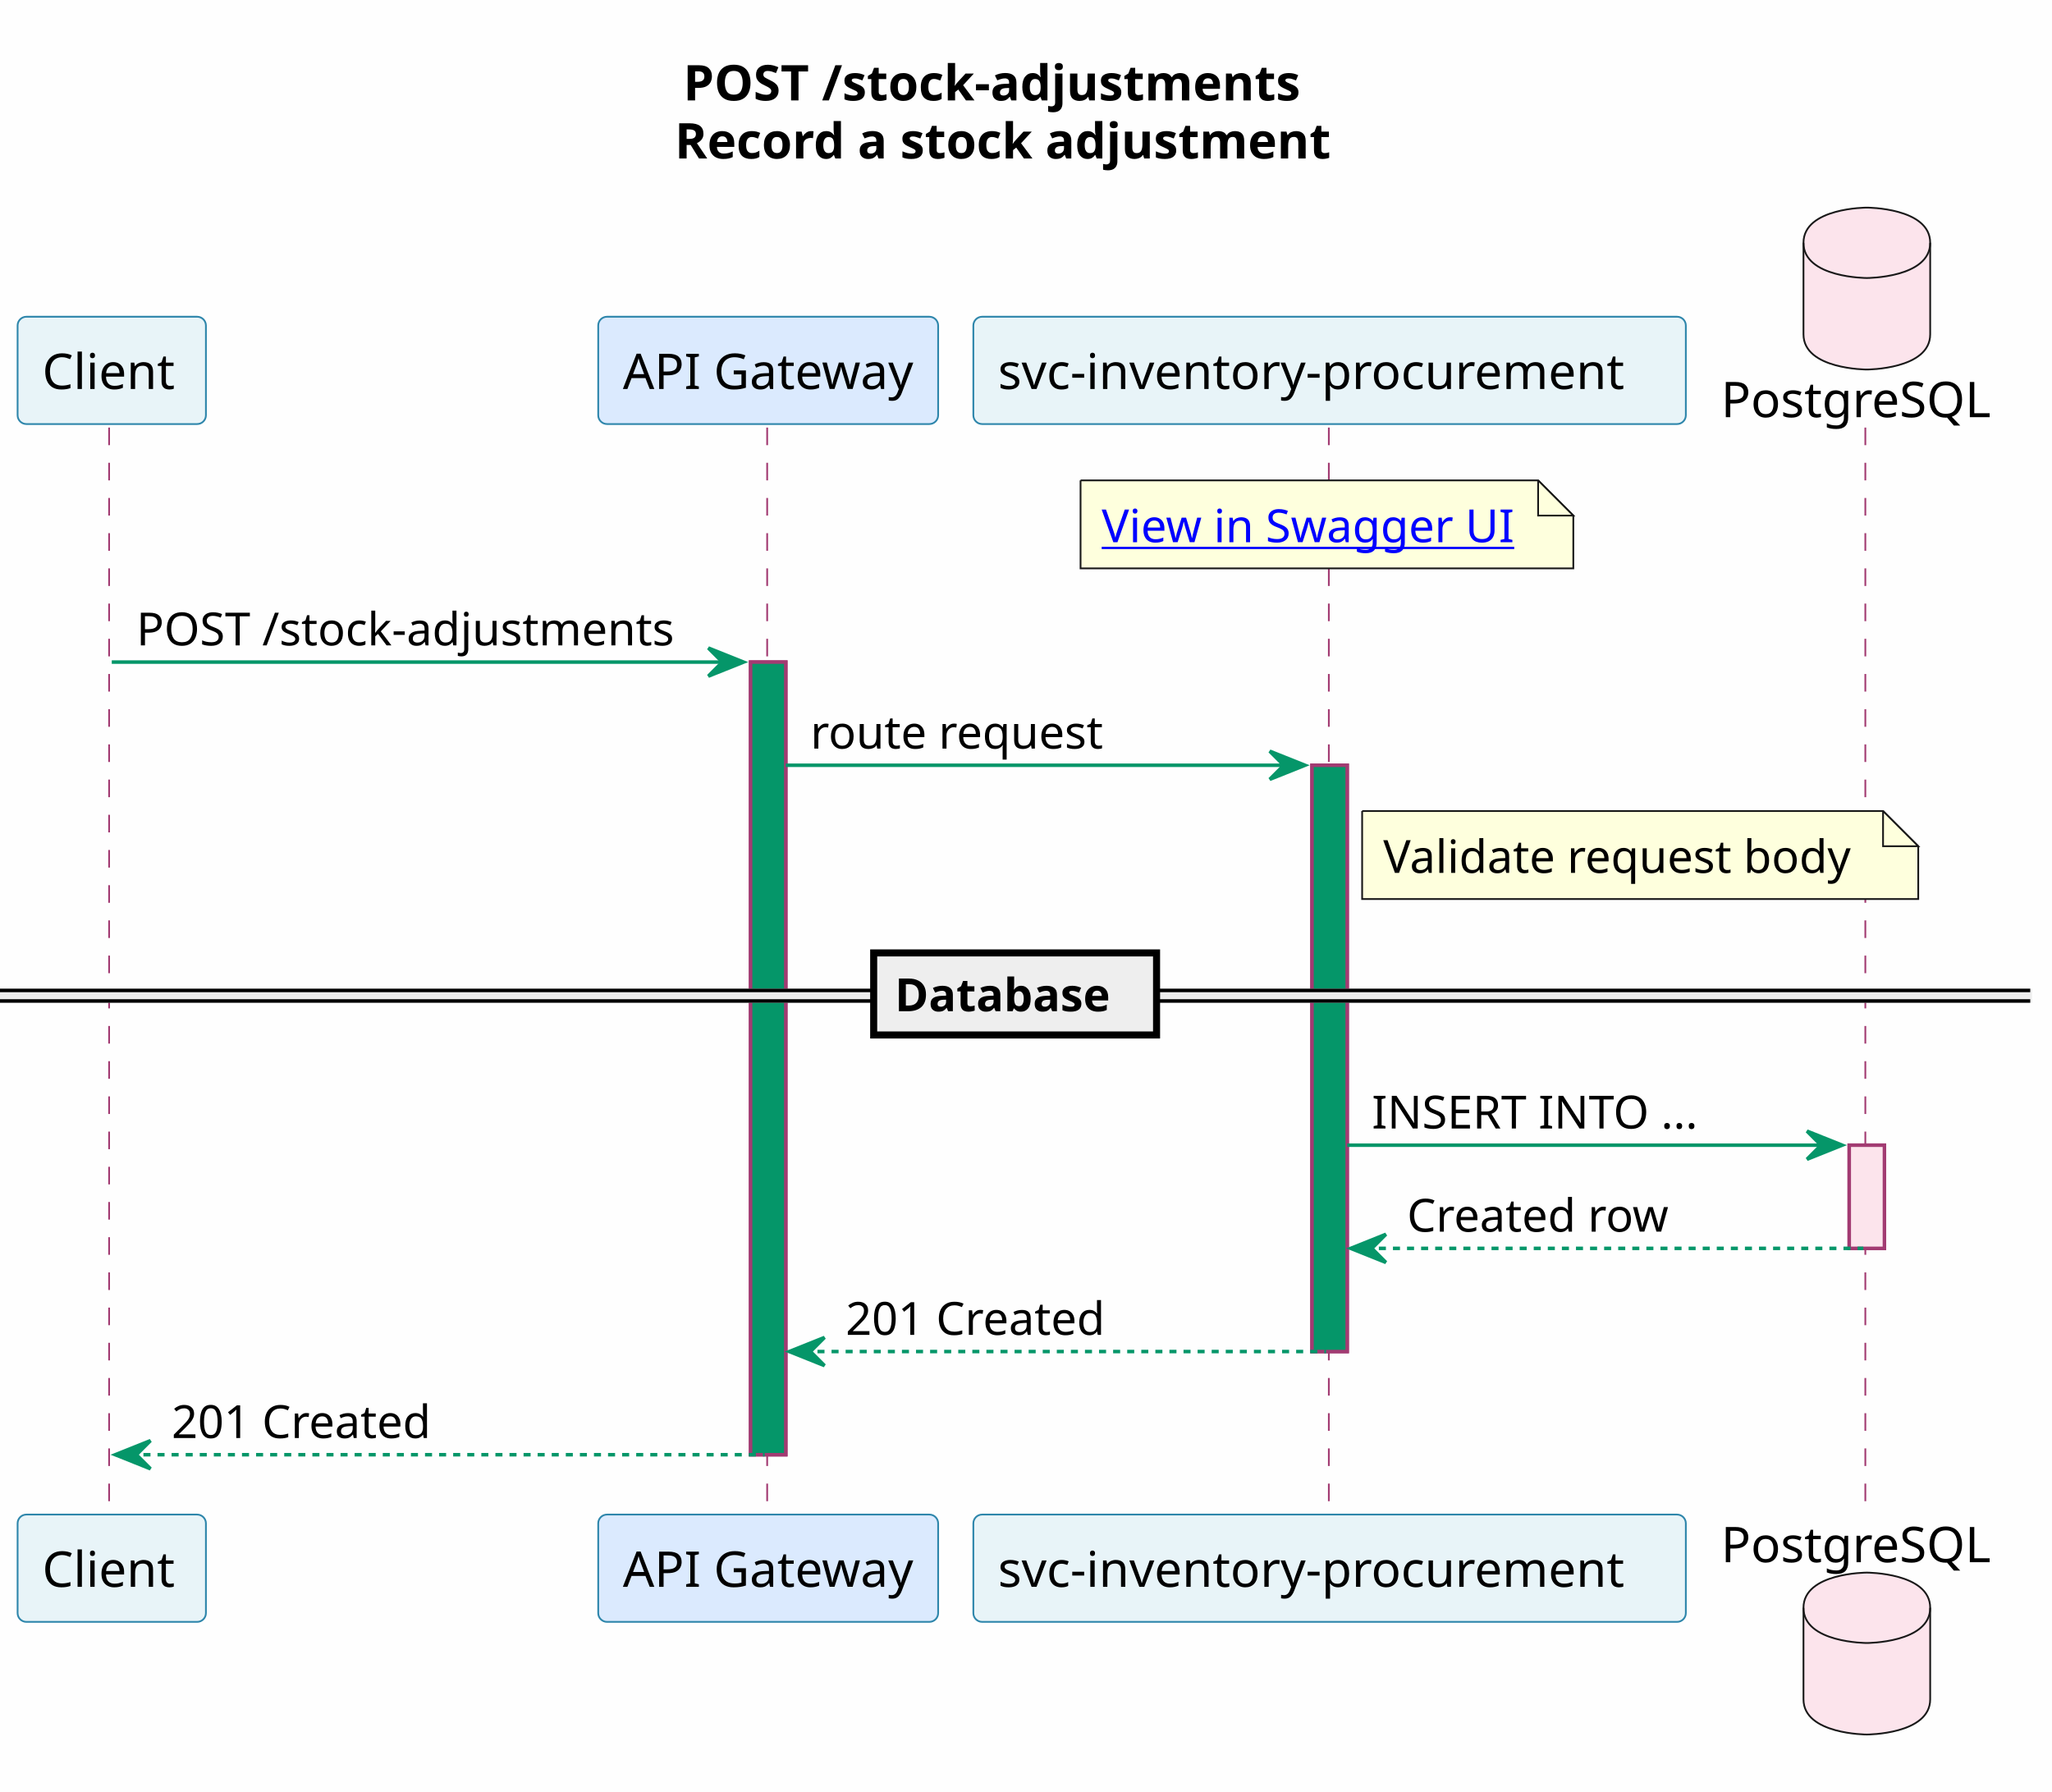
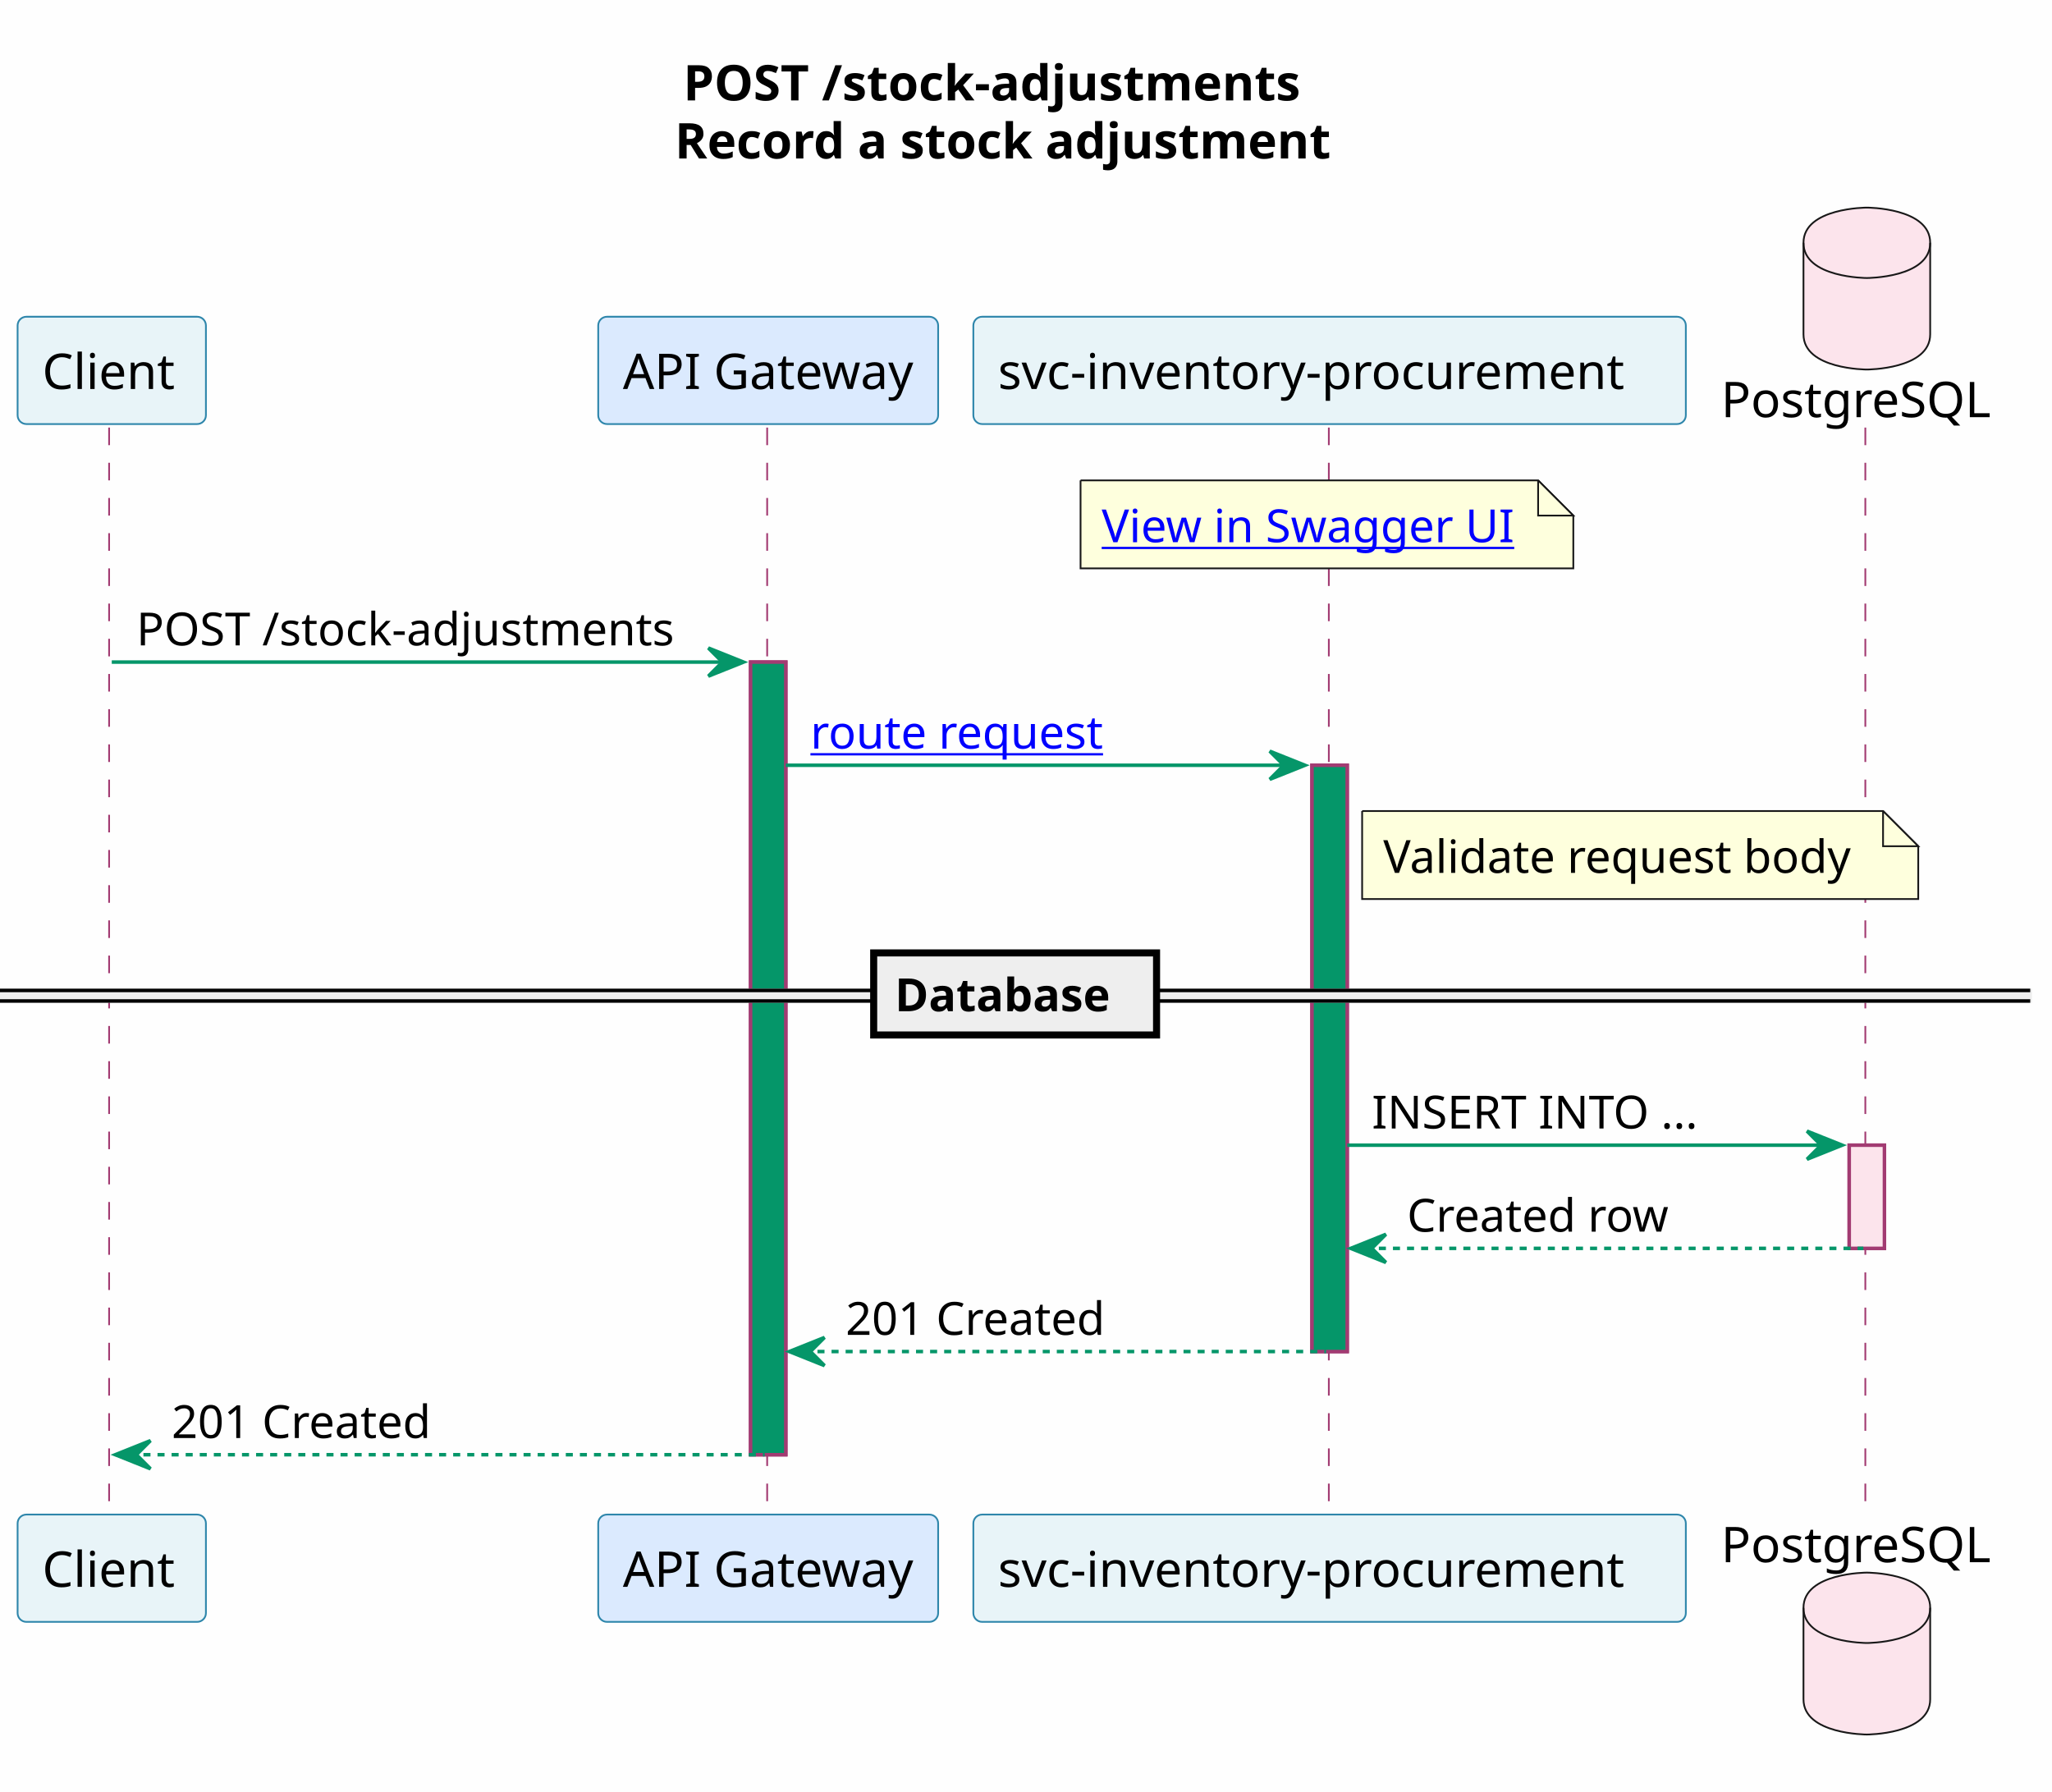
<svg xmlns="http://www.w3.org/2000/svg" xmlns:xlink="http://www.w3.org/1999/xlink" contentStyleType="text/css" data-diagram-type="SEQUENCE" height="509px" preserveAspectRatio="none" style="width:583px;height:509px;background:#FEFEFE;" version="1.1" viewBox="0 0 583 509" width="583px" zoomAndPan="magnify">
  <defs />
  <g>
    <rect fill="#FEFEFE" height="509" style="stroke:none;stroke-width:1;" width="583" x="0" y="0" />
    <text fill="#000000" font-family="Segoe UI" font-size="14" font-weight="bold" lengthAdjust="spacing" textLength="187.599" x="194.109" y="28.535">POST /stock-adjustments</text>
    <text fill="#000000" font-family="Segoe UI" font-size="14" font-weight="bold" lengthAdjust="spacing" textLength="192.411" x="191.703" y="45.023">Record a stock adjustment</text>
    <g>
      <rect fill="#059669" height="225.174" style="stroke:#A23B72;stroke-width:1;" width="10" x="213.252" y="188.086" />
    </g>
    <g>
      <rect fill="#059669" height="166.553" style="stroke:#A23B72;stroke-width:1;" width="10" x="372.754" y="217.397" />
    </g>
    <g>
      <rect fill="#FCE4EC" height="29.311" style="stroke:#A23B72;stroke-width:1;" width="10" x="525.392" y="325.328" />
    </g>
    <g>
      <rect fill="#000000" fill-opacity="0" height="309.795" width="8" x="27.752" y="121.465" />
      <line style="stroke:#A23B72;stroke-width:0.5;stroke-dasharray:5,5;" x1="31" x2="31" y1="121.465" y2="431.26" />
    </g>
    <g>
      <rect fill="#000000" fill-opacity="0" height="309.795" width="8" x="214.252" y="121.465" />
      <line style="stroke:#A23B72;stroke-width:0.5;stroke-dasharray:5,5;" x1="217.963" x2="217.963" y1="121.465" y2="431.26" />
    </g>
    <g>
      <rect fill="#000000" fill-opacity="0" height="309.795" width="8" x="373.754" y="121.465" />
      <line style="stroke:#A23B72;stroke-width:0.5;stroke-dasharray:5,5;" x1="377.541" x2="377.541" y1="121.465" y2="431.26" />
    </g>
    <g>
      <rect fill="#000000" fill-opacity="0" height="309.795" width="8" x="526.392" y="121.465" />
      <line style="stroke:#A23B72;stroke-width:0.5;stroke-dasharray:5,5;" x1="529.967" x2="529.967" y1="121.465" y2="431.26" />
    </g>
    <g class="participant participant-head" data-participant="Client">
      <rect fill="#E8F4F8" height="30.488" rx="2.5" ry="2.5" style="stroke:#2E86AB;stroke-width:0.5;" width="53.505" x="5" y="89.977" />
      <text fill="#000000" font-family="Segoe UI" font-size="14" lengthAdjust="spacing" textLength="39.505" x="12" y="110.512">Client</text>
    </g>
    <g class="participant participant-tail" data-participant="Client">
      <rect fill="#E8F4F8" height="30.488" rx="2.5" ry="2.5" style="stroke:#2E86AB;stroke-width:0.5;" width="53.505" x="5" y="430.26" />
      <text fill="#000000" font-family="Segoe UI" font-size="14" lengthAdjust="spacing" textLength="39.505" x="12" y="450.795">Client</text>
    </g>
    <g class="participant participant-head" data-participant="GW">
      <rect fill="#DBEAFE" height="30.488" rx="2.5" ry="2.5" style="stroke:#2E86AB;stroke-width:0.5;" width="96.578" x="169.963" y="89.977" />
      <text fill="#000000" font-family="Segoe UI" font-size="14" lengthAdjust="spacing" textLength="82.578" x="176.963" y="110.512">API Gateway</text>
    </g>
    <g class="participant participant-tail" data-participant="GW">
      <rect fill="#DBEAFE" height="30.488" rx="2.5" ry="2.5" style="stroke:#2E86AB;stroke-width:0.5;" width="96.578" x="169.963" y="430.26" />
      <text fill="#000000" font-family="Segoe UI" font-size="14" lengthAdjust="spacing" textLength="82.578" x="176.963" y="450.795">API Gateway</text>
    </g>
    <g class="participant participant-head" data-participant="Svc">
      <a href="/microservices/svc-inventory-procurement/" target="_top" title="/microservices/svc-inventory-procurement/" xlink:actuate="onRequest" xlink:href="/microservices/svc-inventory-procurement/" xlink:show="new" xlink:title="/microservices/svc-inventory-procurement/" xlink:type="simple">
        <rect fill="#E8F4F8" height="30.488" rx="2.5" ry="2.5" style="stroke:#2E86AB;stroke-width:0.5;" width="202.426" x="276.541" y="89.977" />
        <text fill="#000000" font-family="Segoe UI" font-size="14" lengthAdjust="spacing" textLength="188.426" x="283.541" y="110.512">svc-inventory-procurement</text>
      </a>
    </g>
    <g class="participant participant-tail" data-participant="Svc">
      <a href="/microservices/svc-inventory-procurement/" target="_top" title="/microservices/svc-inventory-procurement/" xlink:actuate="onRequest" xlink:href="/microservices/svc-inventory-procurement/" xlink:show="new" xlink:title="/microservices/svc-inventory-procurement/" xlink:type="simple">
        <rect fill="#E8F4F8" height="30.488" rx="2.5" ry="2.5" style="stroke:#2E86AB;stroke-width:0.5;" width="202.426" x="276.541" y="430.26" />
        <text fill="#000000" font-family="Segoe UI" font-size="14" lengthAdjust="spacing" textLength="188.426" x="283.541" y="450.795">svc-inventory-procurement</text>
      </a>
    </g>
    <g class="participant participant-head" data-participant="DB">
      <text fill="#000000" font-family="Segoe UI" font-size="14" lengthAdjust="spacing" textLength="76.85" x="488.967" y="118.512">PostgreSQL</text>
      <path d="M512.392,68.977 C512.392,58.977 530.392,58.977 530.392,58.977 C530.392,58.977 548.392,58.977 548.392,68.977 L548.392,94.977 C548.392,104.977 530.392,104.977 530.392,104.977 C530.392,104.977 512.392,104.977 512.392,94.977 L512.392,68.977" fill="#FCE4EC" style="stroke:#181818;stroke-width:0.5;" />
      <path d="M512.392,68.977 C512.392,78.977 530.392,78.977 530.392,78.977 C530.392,78.977 548.392,78.977 548.392,68.977" fill="none" style="stroke:#181818;stroke-width:0.5;" />
    </g>
    <g class="participant participant-tail" data-participant="DB">
      <text fill="#000000" font-family="Segoe UI" font-size="14" lengthAdjust="spacing" textLength="76.85" x="488.967" y="443.795">PostgreSQL</text>
      <path d="M512.392,456.748 C512.392,446.748 530.392,446.748 530.392,446.748 C530.392,446.748 548.392,446.748 548.392,456.748 L548.392,482.748 C548.392,492.748 530.392,492.748 530.392,492.748 C530.392,492.748 512.392,492.748 512.392,482.748 L512.392,456.748" fill="#FCE4EC" style="stroke:#181818;stroke-width:0.5;" />
      <path d="M512.392,456.748 C512.392,466.748 530.392,466.748 530.392,466.748 C530.392,466.748 548.392,466.748 548.392,456.748" fill="none" style="stroke:#181818;stroke-width:0.5;" />
    </g>
    <g>
      <rect fill="#059669" height="225.174" style="stroke:#A23B72;stroke-width:1;" width="10" x="213.252" y="188.086" />
    </g>
    <g>
      <rect fill="#059669" height="166.553" style="stroke:#A23B72;stroke-width:1;" width="10" x="372.754" y="217.397" />
    </g>
    <g>
      <rect fill="#FCE4EC" height="29.311" style="stroke:#A23B72;stroke-width:1;" width="10" x="525.392" y="325.328" />
    </g>
    <path d="M307,136.465 L307,161.465 L447,161.465 L447,146.465 L437,136.465 L307,136.465" fill="#FEFFDD" style="stroke:#181818;stroke-width:0.5;" />
    <path d="M437,136.465 L437,146.465 L447,146.465 L437,136.465" fill="#FEFFDD" style="stroke:#181818;stroke-width:0.5;" />
    <a href="/services/api/svc-inventory-procurement.html" target="_top" title="/services/api/svc-inventory-procurement.html" xlink:actuate="onRequest" xlink:href="/services/api/svc-inventory-procurement.html" xlink:show="new" xlink:title="/services/api/svc-inventory-procurement.html" xlink:type="simple">
      <text fill="#0000FF" font-family="Segoe UI" font-size="13" lengthAdjust="spacing" text-decoration="underline" textLength="119.406" x="313" y="154.033">View in Swagger UI</text>
    </a>
    <g class="message" data-participant-1="Client" data-participant-2="GW">
      <polygon fill="#059669" points="201.252,184.086,211.252,188.086,201.252,192.086,205.252,188.086" style="stroke:#059669;stroke-width:1;" />
      <line style="stroke:#059669;stroke-width:1;" x1="31.752" x2="207.252" y1="188.086" y2="188.086" />
      <text fill="#000000" font-family="Segoe UI" font-size="13" lengthAdjust="spacing" textLength="162.5" x="38.752" y="183.344">POST /stock-adjustments</text>
    </g>
    <g class="message" data-participant-1="GW" data-participant-2="Svc">
      <polygon fill="#059669" points="360.754,213.397,370.754,217.397,360.754,221.397,364.754,217.397" style="stroke:#059669;stroke-width:1;" />
      <line style="stroke:#059669;stroke-width:1;" x1="223.252" x2="366.754" y1="217.397" y2="217.397" />
-       <text fill="#000000" font-family="Segoe UI" font-size="13" lengthAdjust="spacing" textLength="85.135" x="230.252" y="212.654">route request</text>
+       <a href="/microservices/svc-inventory-procurement/#post-stock-adjustments-record-a-stock-adjustment" target="_top" title="/microservices/svc-inventory-procurement/#post-stock-adjustments-record-a-stock-adjustment" xlink:actuate="onRequest" xlink:href="/microservices/svc-inventory-procurement/#post-stock-adjustments-record-a-stock-adjustment" xlink:show="new" xlink:title="/microservices/svc-inventory-procurement/#post-stock-adjustments-record-a-stock-adjustment" xlink:type="simple">
+         <text fill="#0000FF" font-family="Segoe UI" font-size="13" lengthAdjust="spacing" text-decoration="underline" textLength="85.135" x="230.252" y="212.654">route request</text>
+       </a>
    </g>
    <path d="M387,230.397 L387,255.397 L545,255.397 L545,240.397 L535,230.397 L387,230.397" fill="#FEFFDD" style="stroke:#181818;stroke-width:0.5;" />
    <path d="M535,230.397 L535,240.397 L545,240.397 L535,230.397" fill="#FEFFDD" style="stroke:#181818;stroke-width:0.5;" />
    <text fill="#000000" font-family="Segoe UI" font-size="13" lengthAdjust="spacing" textLength="137.573" x="393" y="247.965">Validate request body</text>
    <rect fill="#EEEEEE" height="3" style="stroke:#EEEEEE;stroke-width:1;" width="576.817" x="0" y="281.362" />
    <line style="stroke:#000000;stroke-width:1;" x1="0" x2="576.817" y1="281.362" y2="281.362" />
    <line style="stroke:#000000;stroke-width:1;" x1="0" x2="576.817" y1="284.362" y2="284.362" />
    <rect fill="#EEEEEE" height="23.311" style="stroke:#000000;stroke-width:2;" width="80.371" x="248.223" y="270.707" />
    <text fill="#000000" font-family="Segoe UI" font-size="13" font-weight="bold" lengthAdjust="spacing" textLength="62.086" x="254.223" y="287.275">Database</text>
    <g class="message" data-participant-1="Svc" data-participant-2="DB">
      <polygon fill="#059669" points="513.392,321.328,523.392,325.328,513.392,329.328,517.392,325.328" style="stroke:#059669;stroke-width:1;" />
      <line style="stroke:#059669;stroke-width:1;" x1="382.754" x2="519.392" y1="325.328" y2="325.328" />
      <text fill="#000000" font-family="Segoe UI" font-size="13" lengthAdjust="spacing" textLength="96.072" x="389.754" y="320.586">INSERT INTO ...</text>
    </g>
    <g class="message" data-participant-1="DB" data-participant-2="Svc">
      <polygon fill="#059669" points="393.754,350.639,383.754,354.639,393.754,358.639,389.754,354.639" style="stroke:#059669;stroke-width:1;" />
      <line style="stroke:#059669;stroke-width:1;stroke-dasharray:2,2;" x1="387.754" x2="529.392" y1="354.639" y2="354.639" />
      <text fill="#000000" font-family="Segoe UI" font-size="13" lengthAdjust="spacing" textLength="76.457" x="399.754" y="349.897">Created row</text>
    </g>
    <g class="message" data-participant-1="Svc" data-participant-2="GW">
      <polygon fill="#059669" points="234.252,379.949,224.252,383.949,234.252,387.949,230.252,383.949" style="stroke:#059669;stroke-width:1;" />
      <line style="stroke:#059669;stroke-width:1;stroke-dasharray:2,2;" x1="228.252" x2="376.754" y1="383.949" y2="383.949" />
      <text fill="#000000" font-family="Segoe UI" font-size="13" lengthAdjust="spacing" textLength="77.797" x="240.252" y="379.207">201 Created</text>
    </g>
    <g class="message" data-participant-1="GW" data-participant-2="Client">
      <polygon fill="#059669" points="42.752,409.26,32.752,413.26,42.752,417.26,38.752,413.26" style="stroke:#059669;stroke-width:1;" />
      <line style="stroke:#059669;stroke-width:1;stroke-dasharray:2,2;" x1="36.752" x2="217.252" y1="413.26" y2="413.26" />
      <text fill="#000000" font-family="Segoe UI" font-size="13" lengthAdjust="spacing" textLength="77.797" x="48.752" y="408.518">201 Created</text>
    </g>
  </g>
</svg>
